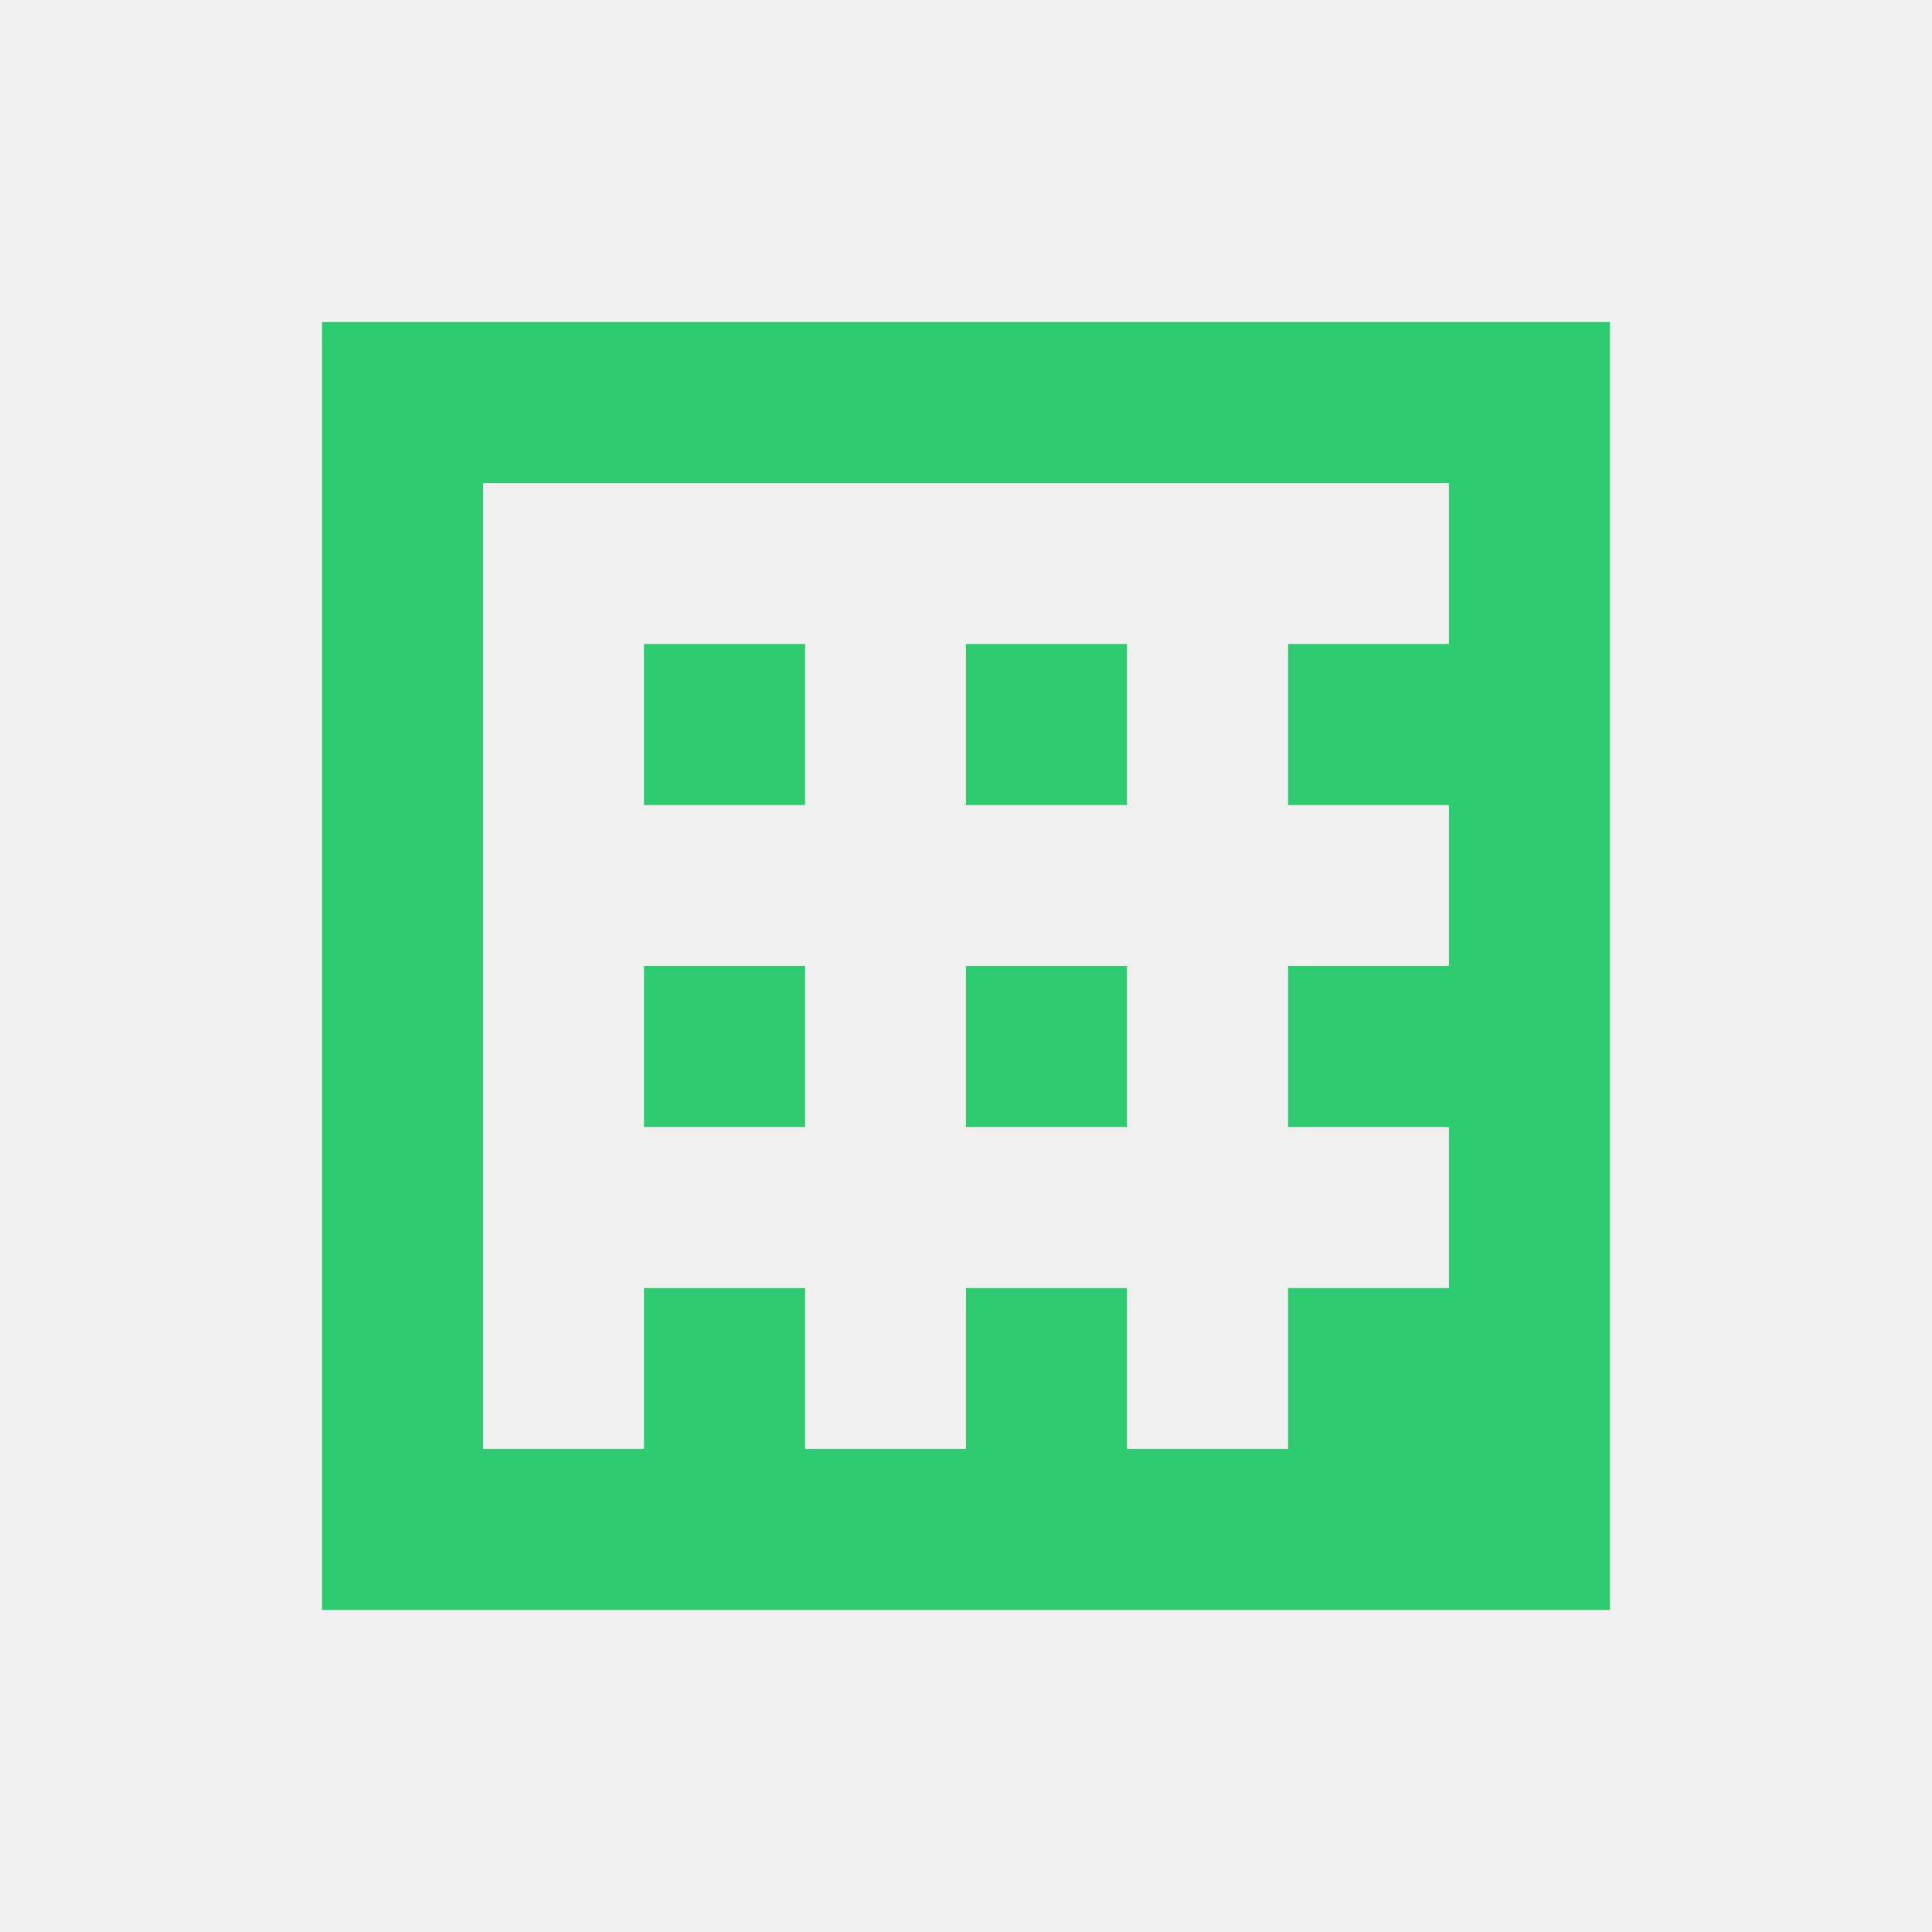
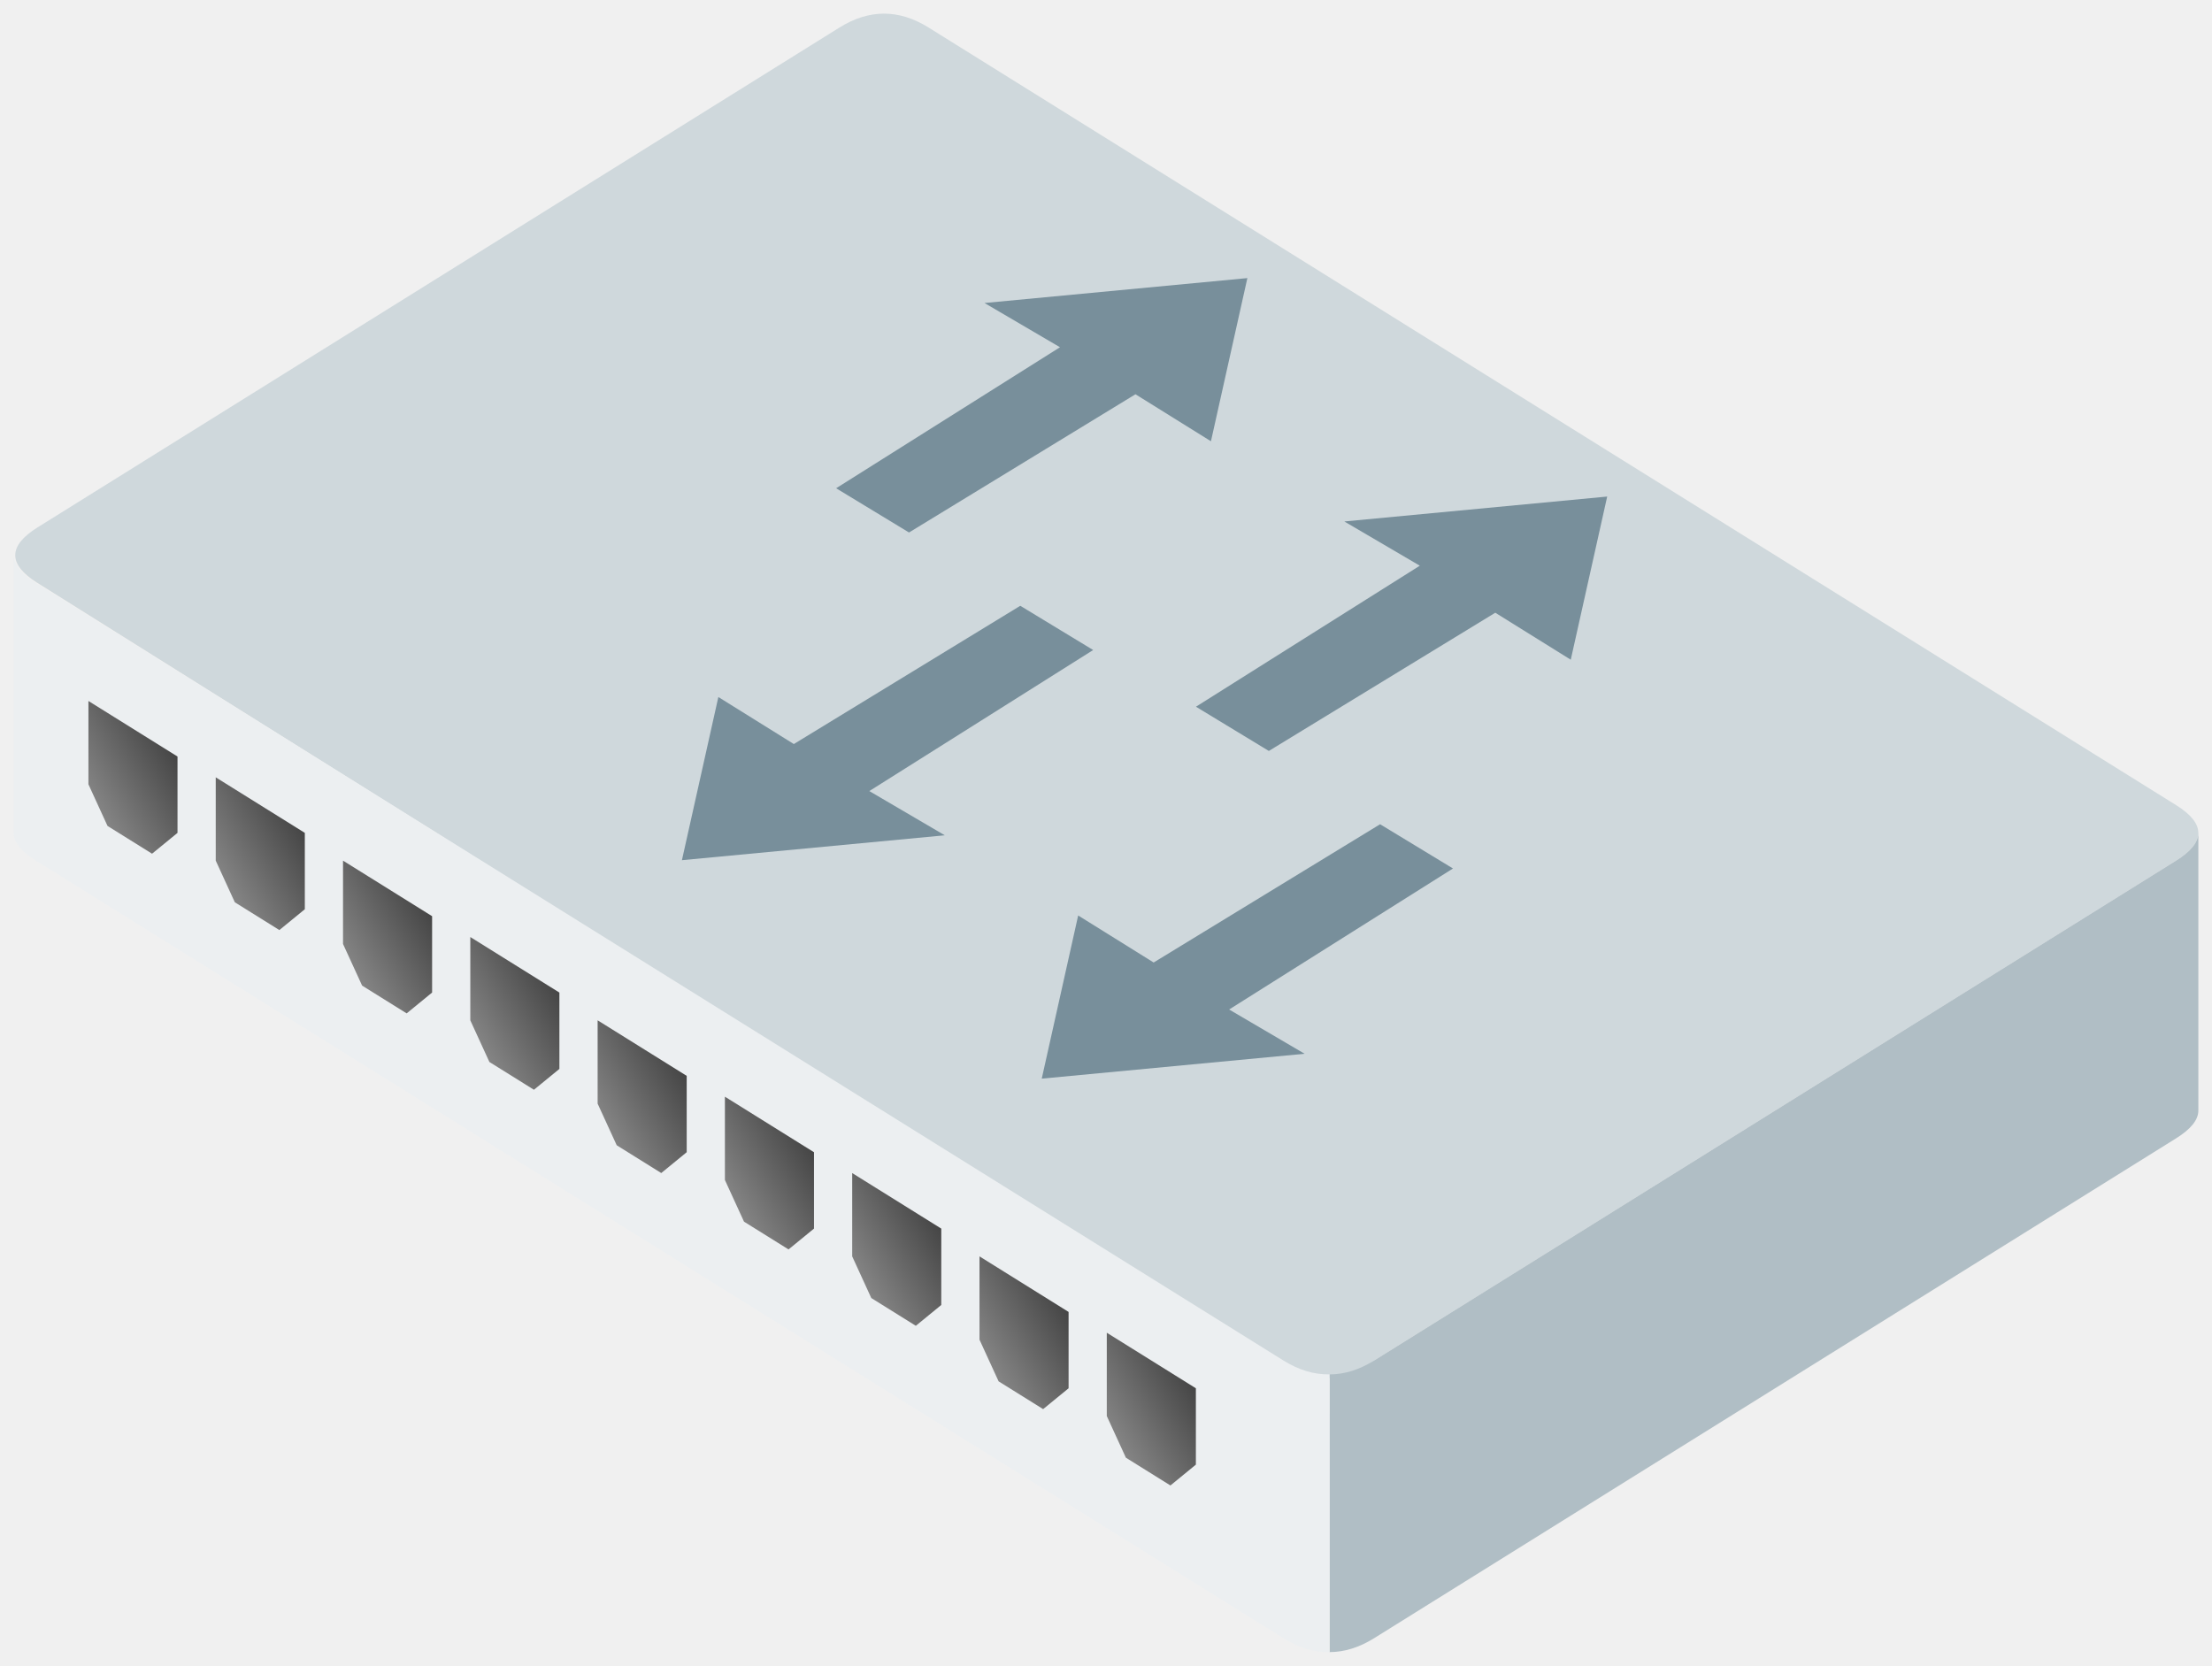
- <svg xmlns="http://www.w3.org/2000/svg" viewBox="0 0 24 24" width="24" height="24">
-   <path fill="#2ecc71" d="M4,4v16h16V4H4z M18,18H6V6h12V18z" />
-   <rect fill="#2ecc71" x="8" y="8" width="2" height="2" />
-   <rect fill="#2ecc71" x="12" y="8" width="2" height="2" />
-   <rect fill="#2ecc71" x="16" y="8" width="2" height="2" />
-   <rect fill="#2ecc71" x="8" y="12" width="2" height="2" />
-   <rect fill="#2ecc71" x="12" y="12" width="2" height="2" />
-   <rect fill="#2ecc71" x="16" y="12" width="2" height="2" />
-   <rect fill="#2ecc71" x="8" y="16" width="2" height="2" />
-   <rect fill="#2ecc71" x="12" y="16" width="2" height="2" />
-   <rect fill="#2ecc71" x="16" y="16" width="2" height="2" />
+ <svg xmlns="http://www.w3.org/2000/svg" xmlns:xlink="http://www.w3.org/1999/xlink" viewBox="0 0 81 61" fill="#fff" fill-rule="evenodd" stroke="#000" stroke-linecap="round" stroke-linejoin="round">
+   <style>.B{stroke:none}.C{font-family:Lato}.D{font-size:11px}.E{fill:#000}.F{fill:url(#A)}.G{fill:#788f9b}</style>
+   <use xlink:href="#B" x=".5" y=".5" />
+   <defs>
+     <linearGradient id="A" x1="100%" y1="0%" x2="0%" y2="100%">
+       <stop offset="0%" stop-color="#333" />
+       <stop offset="100%" stop-color="#999" />
+     </linearGradient>
+   </defs>
+   <symbol id="B" overflow="visible">
+     <path d="M33.503.508q-1.631-1.017-3.263 0L.874 18.814q-1.631 1.017 0 2.034L46.588 49.5q1.631 1.017 3.23-.178l29.366-18.305q1.631-1.017 0-2.034L33.503.508" fill="#cfd8dc" class="B" />
+     <g class="B">
+       <path d="M48.186 49.831q.816 0 1.631-.508l29.366-18.305Q80 30.509 80 30v10.17q0 .508-.816 1.017L49.817 59.492q-.816.508-1.631.508z" fill="#b0bec5" />
+       <path d="M48.186 49.829q-.845.019-1.69-.508L.816 20.847Q0 20.339 0 19.83v10.17q0 .509.816 1.017l45.681 28.475q.845.527 1.69.508z" fill="#eceff1" />
+     </g>
+     <g transform="translate(40.029 48.305)">
+       <path d="M0 0v3.051l.699 1.525 1.631 1.017.932-.763V2.034z" class="B F" />
+     </g>
+     <g transform="translate(35.368 45.509)">
+       <path d="M0 0v3.051l.699 1.525 1.631 1.017.932-.763V2.034z" class="B F" />
+     </g>
+     <g transform="translate(30.706 42.458)">
+       <path d="M0 0v3.051l.699 1.525 1.631 1.017.932-.763V2.034z" class="B F" />
+     </g>
+     <g transform="translate(26.045 39.661)">
+       <path d="M0 0v3.051l.699 1.525 1.631 1.017.932-.763V2.034z" class="B F" />
+     </g>
+     <g transform="translate(21.384 36.864)">
+       <path d="M0 0v3.051l.699 1.525 1.631 1.017.932-.763V2.034z" class="B F" />
+     </g>
+     <g transform="translate(16.722 33.814)">
+       <path d="M0 0v3.051l.699 1.525 1.631 1.017.932-.763V2.034z" class="B F" />
+     </g>
+     <g transform="translate(12.061 31.017)">
+       <path d="M0 0v3.051l.699 1.525 1.631 1.017.932-.763V2.034z" class="B F" />
+     </g>
+     <g transform="translate(7.4 27.966)">
+       <path d="M0 0v3.051l.699 1.525 1.631 1.017.932-.763V2.034z" class="B F" />
+     </g>
+     <g transform="translate(2.738 25.17)">
+       <path d="M0 0v3.051l.699 1.525 1.631 1.017.932-.763V2.034z" class="B F" />
+     </g>
+     <path d="M35.551 10.596l9.626-.912-1.334 5.975-2.764-1.721L32.787 19l-2.669-1.62 8.197-5.164z" class="B G" />
+     <path d="M48.727 18.596l9.626-.912-1.334 5.975-2.764-1.721L45.963 27l-2.669-1.62 8.197-5.164z" class="B G" />
+     <path d="M34.097 30.089L24.471 31l1.334-5.975 2.764 1.722 8.292-5.063 2.669 1.62-8.197 5.165z" class="B G" />
+     <path d="M47.273 38.089L37.647 39l1.334-5.975 2.764 1.722 8.292-5.063 2.669 1.62-8.197 5.164z" class="B G" />
+   </symbol>
</svg>
